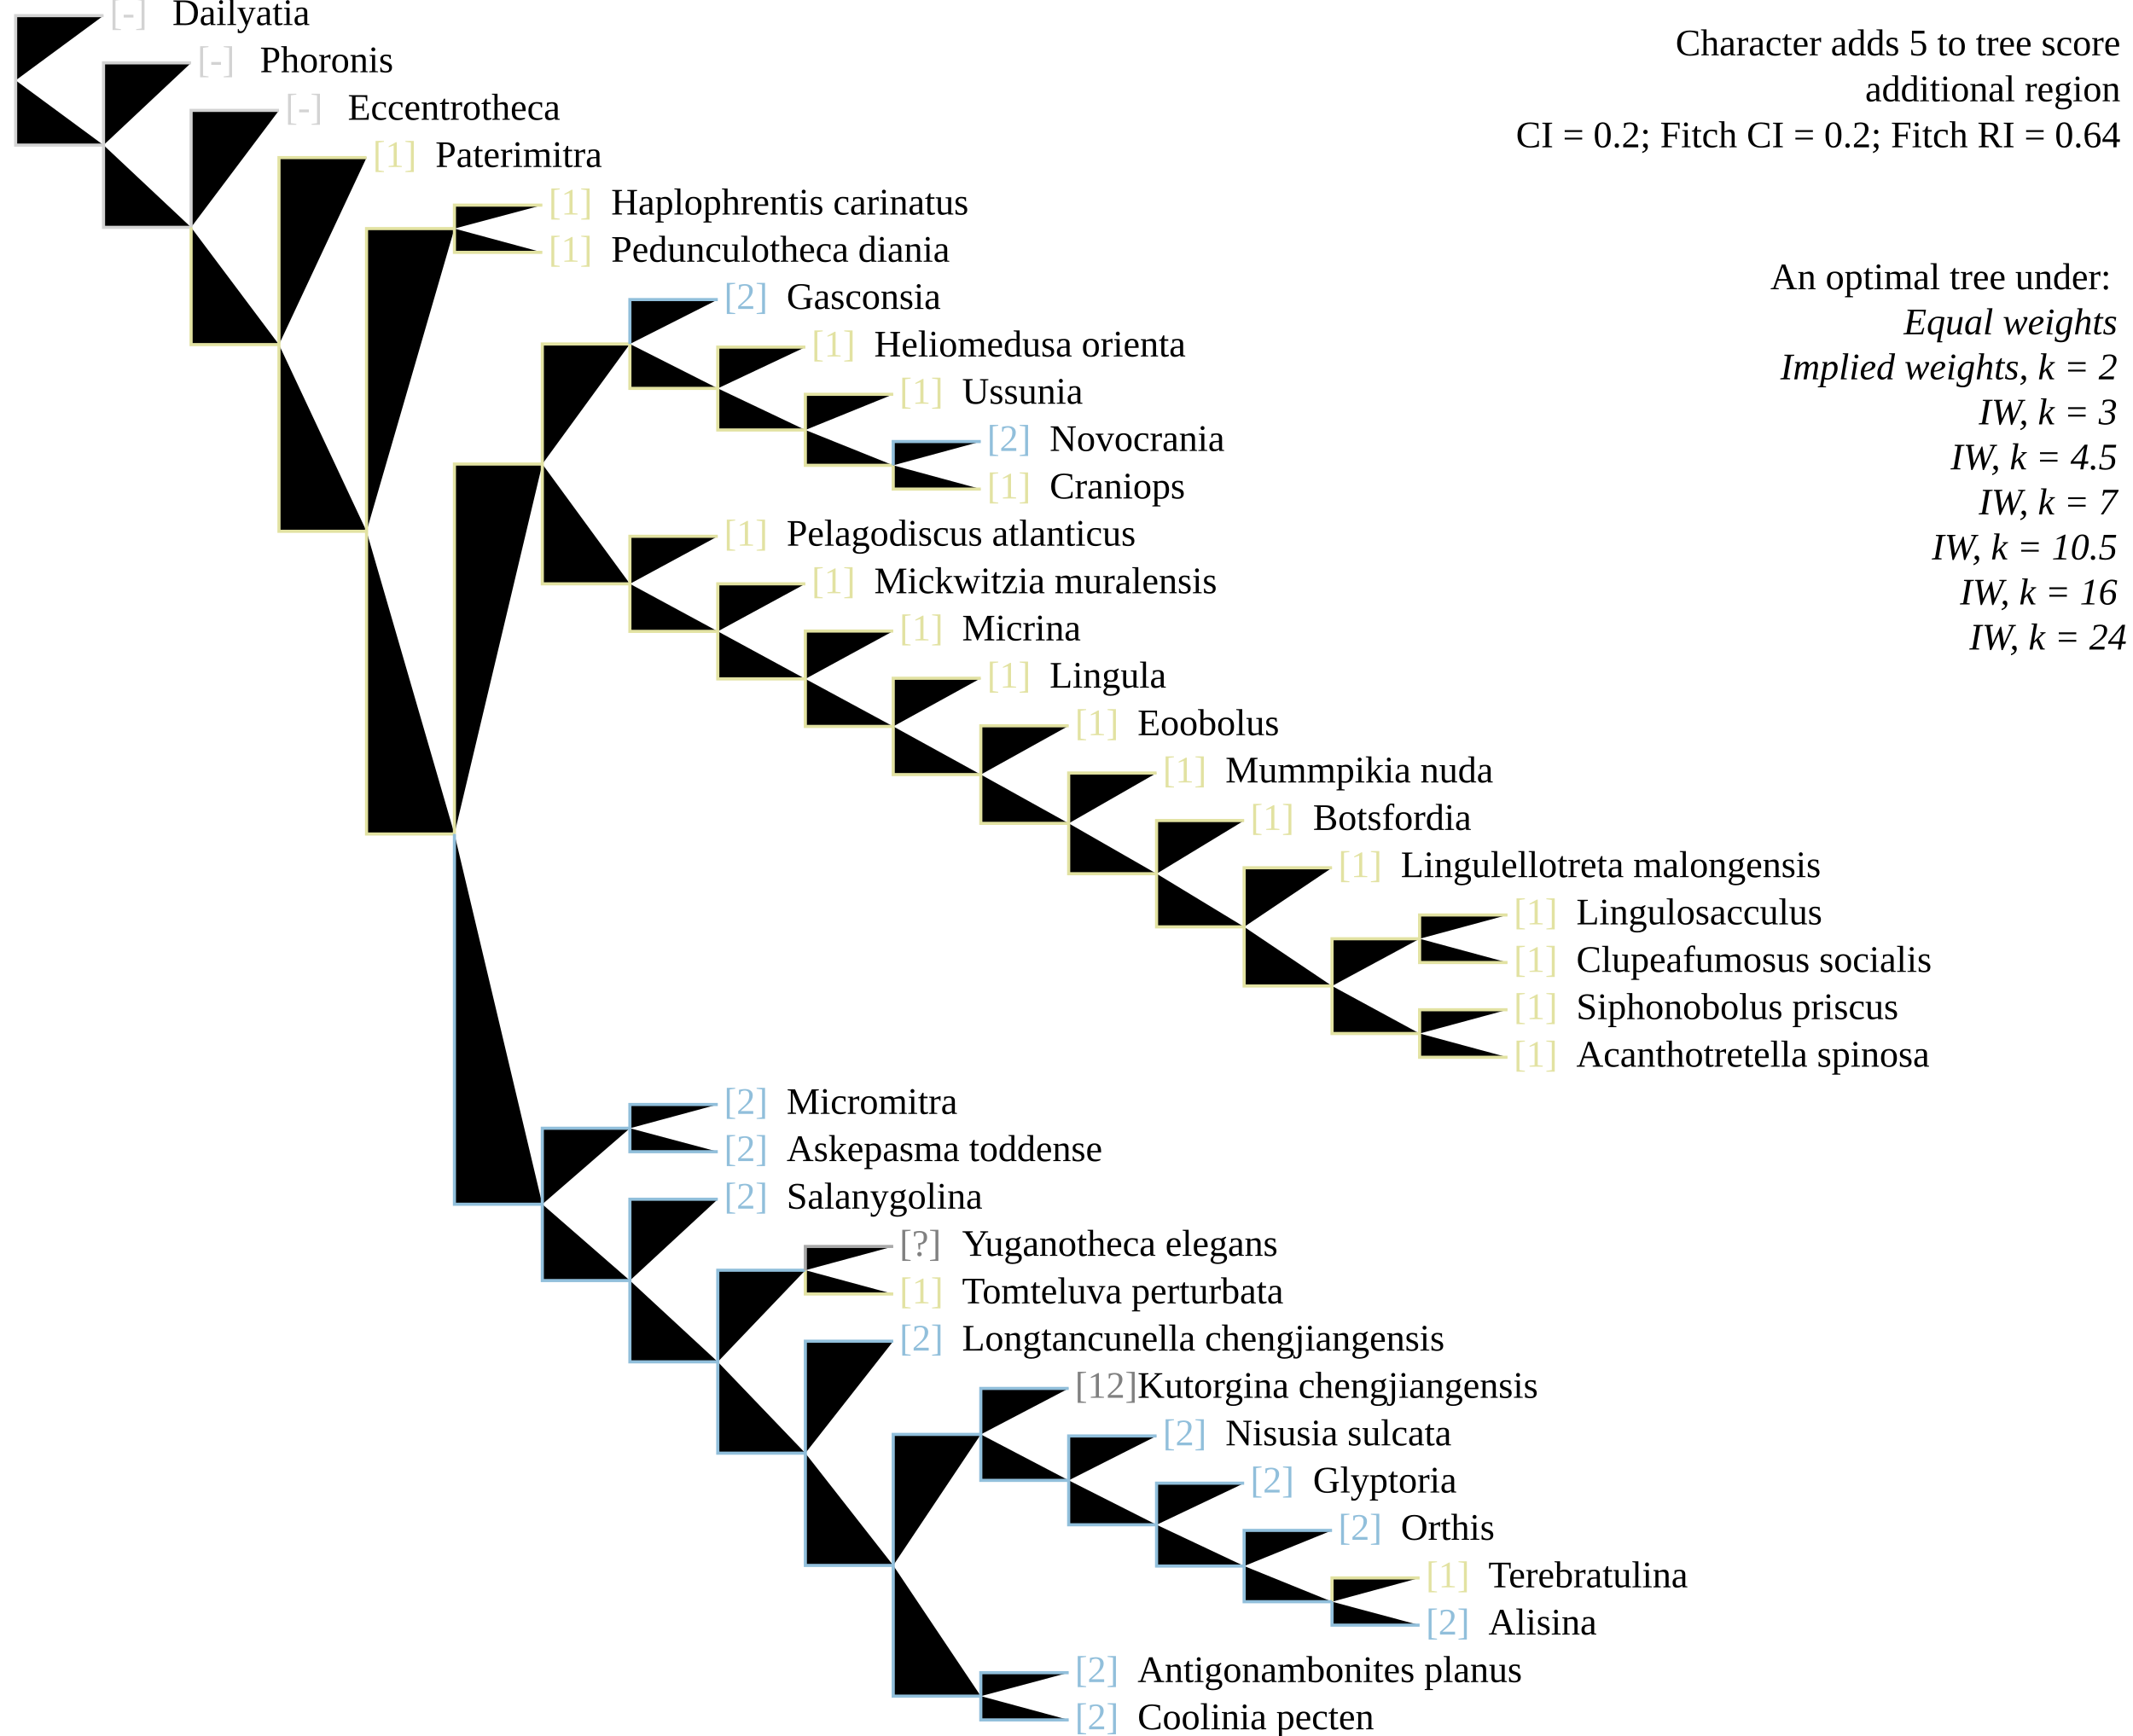
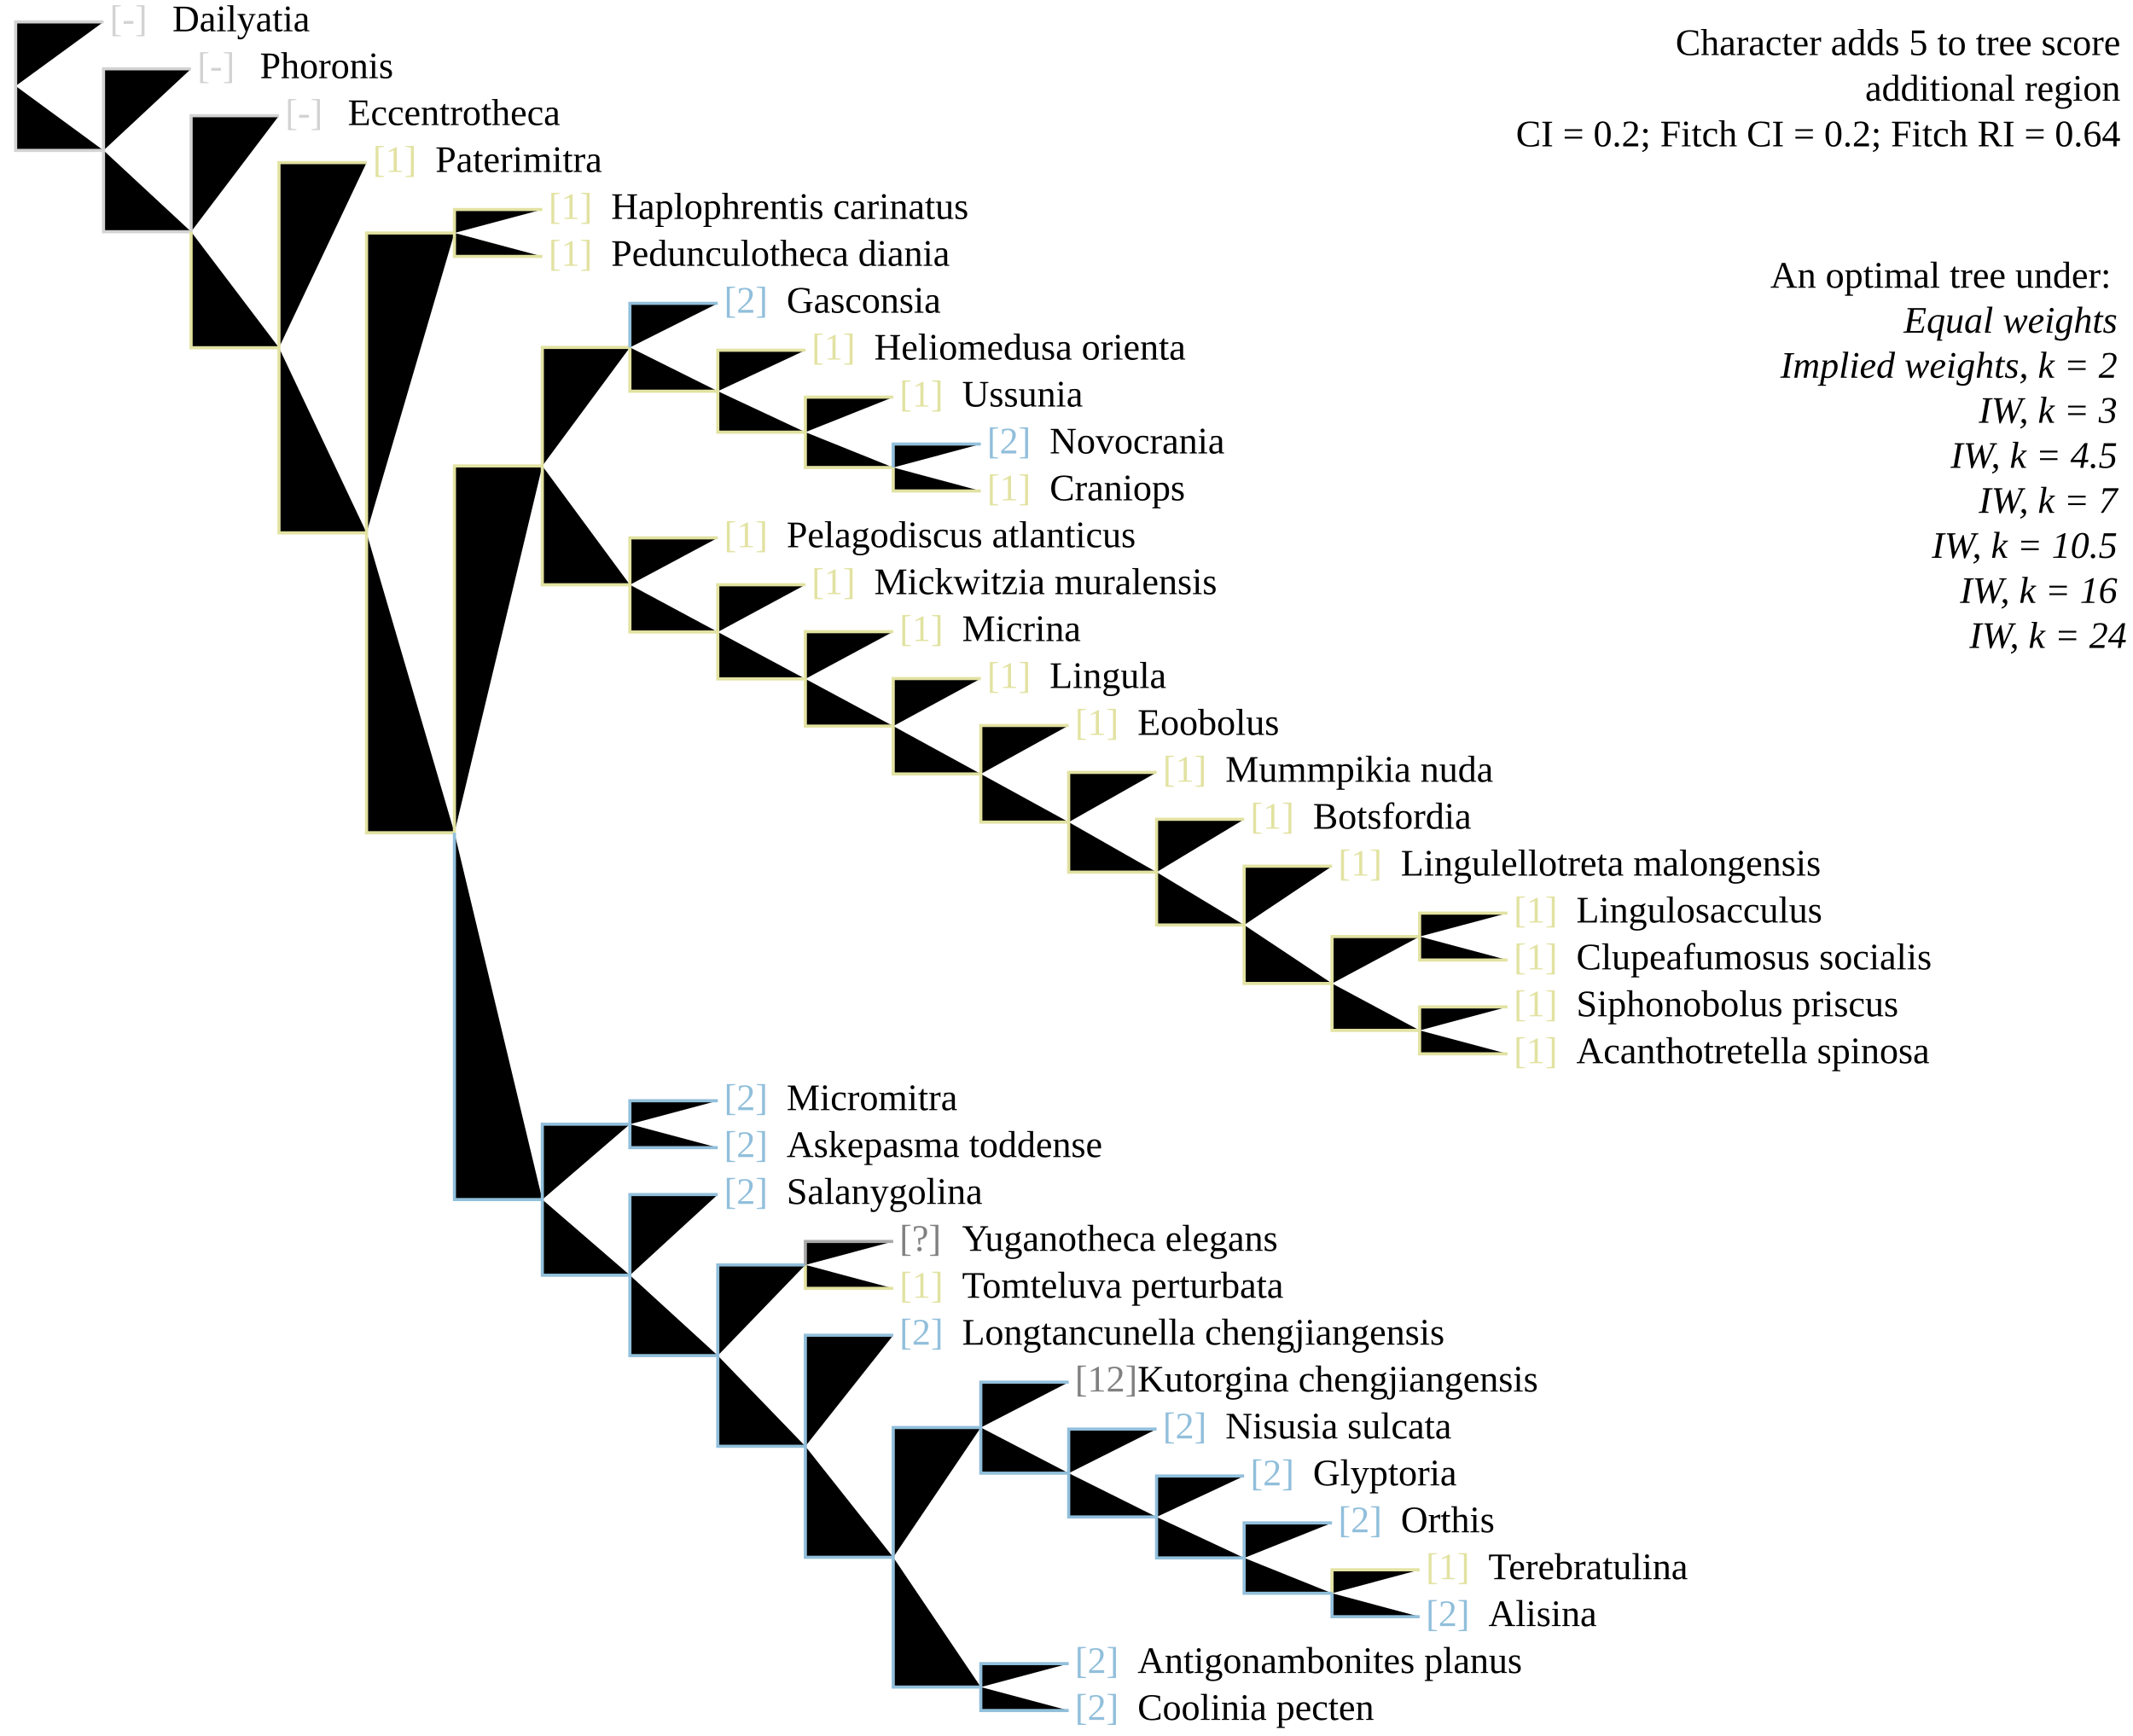
<svg xmlns="http://www.w3.org/2000/svg" version="1.1" width="682" height="555" class="tree" char="4">
-   <text x="678" y="17.7" text-anchor="end" class="stepsLabel">Character adds <tspan class="score">5</tspan> to tree score</text>
-   <text x="678" y="32.4" text-anchor="end" class="stepsLabel">
+   <text x="678" y="17.6" text-anchor="end" class="stepsLabel">Character adds <tspan class="score">5</tspan> to tree score</text>
+   <text x="678" y="32.2" text-anchor="end" class="stepsLabel">
    <tspan class="score" /> additional region</text>
-   <text x="678" y="47.1" text-anchor="end" class="stepsLabel">CI = 0.2; Fitch CI = 0.2; Fitch RI = 0.64</text>
-   <text x="678" y="76.5" text-anchor="end" class="stepsLabel">
+   <text x="678" y="46.8" text-anchor="end" class="stepsLabel">CI = 0.2; Fitch CI = 0.2; Fitch RI = 0.64</text>
+   <text x="678" y="76" text-anchor="end" class="stepsLabel">
    <tspan dy="16">An optimal tree under:</tspan>
    <tspan x="680" style="font-style:italic" class="thisAn" dy="1.2em">Equal weights</tspan>
    <tspan x="680" style="font-style:italic" class="notThisAn" dy="1.2em">Implied weights, k = 2</tspan>
    <tspan x="680" style="font-style:italic" class="notThisAn" dy="1.2em">IW, k = 3</tspan>
    <tspan x="680" style="font-style:italic" class="notThisAn" dy="1.2em">IW, k = 4.5</tspan>
    <tspan x="680" style="font-style:italic" class="notThisAn" dy="1.2em">IW, k = 7</tspan>
    <tspan x="680" style="font-style:italic" class="notThisAn" dy="1.2em">IW, k = 10.5</tspan>
    <tspan x="680" style="font-style:italic" class="notThisAn" dy="1.2em">IW, k = 16</tspan>
    <tspan x="680" style="font-style:italic" class="notThisAn" dy="1.2em">IW, k = 24</tspan>
  </text>
-   <text x="35.1" y="8" fill="lightgrey" class="flag">[-]</text>
-   <text x="55.1" y="8" class="taxonLabel">Dailyatia</text>
-   <text x="91.2" y="38.3" fill="lightgrey" class="flag">[-]</text>
-   <text x="111.2" y="38.3" class="taxonLabel">Eccentrotheca</text>
-   <text x="63.1" y="23.1" fill="lightgrey" class="flag">[-]</text>
-   <text x="83.1" y="23.1" class="taxonLabel">Phoronis</text>
-   <text x="119.2" y="53.4" fill="#e2e2a2" class="flag">[1]</text>
-   <text x="139.2" y="53.4" class="taxonLabel">Paterimitra</text>
-   <text x="175.4" y="83.7" fill="#e2e2a2" class="flag">[1]</text>
-   <text x="195.4" y="83.7" class="taxonLabel">Pedunculotheca diania</text>
-   <text x="175.4" y="68.6" fill="#e2e2a2" class="flag">[1]</text>
-   <text x="195.4" y="68.6" class="taxonLabel">Haplophrentis carinatus</text>
-   <text x="231.5" y="98.8" fill="#91bfdb" class="flag">[2]</text>
-   <text x="251.5" y="98.8" class="taxonLabel">Gasconsia</text>
-   <text x="259.5" y="114" fill="#e2e2a2" class="flag">[1]</text>
-   <text x="279.5" y="114" class="taxonLabel">Heliomedusa orienta</text>
-   <text x="287.6" y="129.1" fill="#e2e2a2" class="flag">[1]</text>
-   <text x="307.6" y="129.1" class="taxonLabel">Ussunia</text>
-   <text x="315.6" y="159.4" fill="#e2e2a2" class="flag">[1]</text>
-   <text x="335.6" y="159.4" class="taxonLabel">Craniops</text>
-   <text x="315.6" y="144.2" fill="#91bfdb" class="flag">[2]</text>
-   <text x="335.6" y="144.2" class="taxonLabel">Novocrania</text>
-   <text x="231.5" y="174.5" fill="#e2e2a2" class="flag">[1]</text>
-   <text x="251.5" y="174.5" class="taxonLabel">Pelagodiscus atlanticus</text>
-   <text x="259.5" y="189.7" fill="#e2e2a2" class="flag">[1]</text>
-   <text x="279.5" y="189.7" class="taxonLabel">Mickwitzia muralensis</text>
-   <text x="287.6" y="204.8" fill="#e2e2a2" class="flag">[1]</text>
-   <text x="307.6" y="204.8" class="taxonLabel">Micrina</text>
-   <text x="315.6" y="219.9" fill="#e2e2a2" class="flag">[1]</text>
-   <text x="335.6" y="219.9" class="taxonLabel">Lingula</text>
-   <text x="343.7" y="235.1" fill="#e2e2a2" class="flag">[1]</text>
-   <text x="363.7" y="235.1" class="taxonLabel">Eoobolus</text>
-   <text x="371.8" y="250.2" fill="#e2e2a2" class="flag">[1]</text>
-   <text x="391.8" y="250.2" class="taxonLabel">Mummpikia nuda</text>
-   <text x="399.8" y="265.4" fill="#e2e2a2" class="flag">[1]</text>
-   <text x="419.8" y="265.4" class="taxonLabel">Botsfordia</text>
-   <text x="484" y="295.6" fill="#e2e2a2" class="flag">[1]</text>
-   <text x="504" y="295.6" class="taxonLabel">Lingulosacculus</text>
-   <text x="427.9" y="280.5" fill="#e2e2a2" class="flag">[1]</text>
-   <text x="447.9" y="280.5" class="taxonLabel">Lingulellotreta malongensis</text>
-   <text x="484" y="310.8" fill="#e2e2a2" class="flag">[1]</text>
-   <text x="504" y="310.8" class="taxonLabel">Clupeafumosus socialis</text>
-   <text x="484" y="341.1" fill="#e2e2a2" class="flag">[1]</text>
-   <text x="504" y="341.1" class="taxonLabel">Acanthotretella spinosa</text>
-   <text x="484" y="325.9" fill="#e2e2a2" class="flag">[1]</text>
-   <text x="504" y="325.9" class="taxonLabel">Siphonobolus priscus</text>
-   <text x="231.5" y="371.3" fill="#91bfdb" class="flag">[2]</text>
-   <text x="251.5" y="371.3" class="taxonLabel">Askepasma toddense</text>
-   <text x="231.5" y="356.2" fill="#91bfdb" class="flag">[2]</text>
-   <text x="251.5" y="356.2" class="taxonLabel">Micromitra</text>
-   <text x="231.5" y="386.5" fill="#91bfdb" class="flag">[2]</text>
-   <text x="251.5" y="386.5" class="taxonLabel">Salanygolina</text>
-   <text x="287.6" y="416.8" fill="#e2e2a2" class="flag">[1]</text>
-   <text x="307.6" y="416.8" class="taxonLabel">Tomteluva perturbata</text>
-   <text x="287.6" y="401.6" fill="grey" class="flag">[?]</text>
-   <text x="307.6" y="401.6" class="taxonLabel">Yuganotheca elegans</text>
-   <text x="343.7" y="447" fill="grey" class="flag">[12]</text>
-   <text x="363.7" y="447" class="taxonLabel">Kutorgina chengjiangensis</text>
-   <text x="371.8" y="462.2" fill="#91bfdb" class="flag">[2]</text>
-   <text x="391.8" y="462.2" class="taxonLabel">Nisusia sulcata</text>
-   <text x="399.8" y="477.3" fill="#91bfdb" class="flag">[2]</text>
-   <text x="419.8" y="477.3" class="taxonLabel">Glyptoria</text>
-   <text x="287.6" y="431.9" fill="#91bfdb" class="flag">[2]</text>
-   <text x="307.6" y="431.9" class="taxonLabel">Longtancunella chengjiangensis</text>
-   <text x="455.9" y="522.7" fill="#91bfdb" class="flag">[2]</text>
-   <text x="475.9" y="522.7" class="taxonLabel">Alisina</text>
-   <text x="427.9" y="492.4" fill="#91bfdb" class="flag">[2]</text>
-   <text x="447.9" y="492.4" class="taxonLabel">Orthis</text>
-   <text x="455.9" y="507.6" fill="#e2e2a2" class="flag">[1]</text>
-   <text x="475.9" y="507.6" class="taxonLabel">Terebratulina</text>
-   <text x="343.7" y="553" fill="#91bfdb" class="flag">[2]</text>
-   <text x="363.7" y="553" class="taxonLabel">Coolinia pecten</text>
-   <text x="343.7" y="537.9" fill="#91bfdb" class="flag">[2]</text>
-   <text x="363.7" y="537.9" class="taxonLabel">Antigonambonites planus</text>
-   <path d="M5,25.7V5H33.1M5,25.7V46.4H33.1M33.1,46.4V20.1H61.1M33.1,46.4V72.7H61.1M61.1,72.7V35.3H89.2" stroke="lightgrey" class="inapplicable" />
-   <path d="M61.1,72.7V110.2H89.2M89.2,110.2V50.4H117.2M89.2,110.2V169.9H117.2M117.2,169.9V73.1H145.3M145.3,73.1V65.6H173.4M145.3,73.1V80.7H173.4M117.2,169.9V266.7H145.3M145.3,266.7V148.4H173.4M173.4,148.4V110H201.4M201.4,110V124.2H229.5M229.5,124.2V111H257.5M229.5,124.2V137.5H257.5M257.5,137.5V126.1H285.6M257.5,137.5V148.8H285.6M285.6,148.8V156.4H313.6M173.4,148.4V186.7H201.4M201.4,186.7V171.5H229.5M201.4,186.7V201.9H229.5M229.5,201.9V186.7H257.5M229.5,201.9V217.1H257.5M257.5,217.1V201.8H285.6M257.5,217.1V232.3H285.6M285.6,232.3V216.9H313.6M285.6,232.3V247.7H313.6M313.6,247.7V232.1H341.7M313.6,247.7V263.3H341.7M341.7,263.3V247.2H369.8M341.7,263.3V279.4H369.8M369.8,279.4V262.4H397.8M369.8,279.4V296.4H397.8M397.8,296.4V277.5H425.9M397.8,296.4V315.3H425.9M425.9,315.3V300.2H453.9M453.9,300.2V292.6H482M453.9,300.2V307.8H482M425.9,315.3V330.5H453.9M453.9,330.5V322.9H482M453.9,330.5V338.1H482M257.5,406.2V413.8H285.6M425.9,512.2V504.6H453.9" stroke="#e2e2a2" />
-   <path d="M201.4,110V95.8H229.5M285.6,148.8V141.2H313.6M145.3,266.7V385.1H173.4M173.4,385.1V360.8H201.4M201.4,360.8V353.2H229.5M201.4,360.8V368.3H229.5M173.4,385.1V409.5H201.4M201.4,409.5V383.5H229.5M201.4,409.5V435.5H229.5M229.5,435.5V406.2H257.5M229.5,435.5V464.7H257.5M257.5,464.7V428.9H285.6M257.5,464.7V500.6H285.6M285.6,500.6V458.7H313.6M313.6,458.7V444H341.7M313.6,458.7V473.4H341.7M341.7,473.4V459.2H369.8M341.7,473.4V487.6H369.8M369.8,487.6V474.3H397.8M369.8,487.6V500.8H397.8M397.8,500.8V489.4H425.9M397.8,500.8V512.2H425.9M425.9,512.2V519.7H453.9M285.6,500.6V542.4H313.6M313.6,542.4V534.9H341.7M313.6,542.4V550H341.7" stroke="#91bfdb" />
-   <path d="M257.5,406.2V398.6H285.6" stroke="darkgrey" />
+   <text x="35.1" y="10" fill="lightgrey" class="flag">[-]</text>
+   <text x="55.1" y="10" class="taxonLabel">Dailyatia</text>
+   <text x="91.2" y="40" fill="lightgrey" class="flag">[-]</text>
+   <text x="111.2" y="40" class="taxonLabel">Eccentrotheca</text>
+   <text x="63.1" y="25" fill="lightgrey" class="flag">[-]</text>
+   <text x="83.1" y="25" class="taxonLabel">Phoronis</text>
+   <text x="119.2" y="55" fill="#e2e2a2" class="flag">[1]</text>
+   <text x="139.2" y="55" class="taxonLabel">Paterimitra</text>
+   <text x="175.4" y="85" fill="#e2e2a2" class="flag">[1]</text>
+   <text x="195.4" y="85" class="taxonLabel">Pedunculotheca diania</text>
+   <text x="175.4" y="70" fill="#e2e2a2" class="flag">[1]</text>
+   <text x="195.4" y="70" class="taxonLabel">Haplophrentis carinatus</text>
+   <text x="231.5" y="100" fill="#91bfdb" class="flag">[2]</text>
+   <text x="251.5" y="100" class="taxonLabel">Gasconsia</text>
+   <text x="259.5" y="115" fill="#e2e2a2" class="flag">[1]</text>
+   <text x="279.5" y="115" class="taxonLabel">Heliomedusa orienta</text>
+   <text x="287.6" y="130" fill="#e2e2a2" class="flag">[1]</text>
+   <text x="307.6" y="130" class="taxonLabel">Ussunia</text>
+   <text x="315.6" y="160" fill="#e2e2a2" class="flag">[1]</text>
+   <text x="335.6" y="160" class="taxonLabel">Craniops</text>
+   <text x="315.6" y="145" fill="#91bfdb" class="flag">[2]</text>
+   <text x="335.6" y="145" class="taxonLabel">Novocrania</text>
+   <text x="231.5" y="175" fill="#e2e2a2" class="flag">[1]</text>
+   <text x="251.5" y="175" class="taxonLabel">Pelagodiscus atlanticus</text>
+   <text x="259.5" y="190" fill="#e2e2a2" class="flag">[1]</text>
+   <text x="279.5" y="190" class="taxonLabel">Mickwitzia muralensis</text>
+   <text x="287.6" y="205" fill="#e2e2a2" class="flag">[1]</text>
+   <text x="307.6" y="205" class="taxonLabel">Micrina</text>
+   <text x="315.6" y="220" fill="#e2e2a2" class="flag">[1]</text>
+   <text x="335.6" y="220" class="taxonLabel">Lingula</text>
+   <text x="343.7" y="235" fill="#e2e2a2" class="flag">[1]</text>
+   <text x="363.7" y="235" class="taxonLabel">Eoobolus</text>
+   <text x="371.8" y="250" fill="#e2e2a2" class="flag">[1]</text>
+   <text x="391.8" y="250" class="taxonLabel">Mummpikia nuda</text>
+   <text x="399.8" y="265" fill="#e2e2a2" class="flag">[1]</text>
+   <text x="419.8" y="265" class="taxonLabel">Botsfordia</text>
+   <text x="484" y="295" fill="#e2e2a2" class="flag">[1]</text>
+   <text x="504" y="295" class="taxonLabel">Lingulosacculus</text>
+   <text x="427.9" y="280" fill="#e2e2a2" class="flag">[1]</text>
+   <text x="447.9" y="280" class="taxonLabel">Lingulellotreta malongensis</text>
+   <text x="484" y="310" fill="#e2e2a2" class="flag">[1]</text>
+   <text x="504" y="310" class="taxonLabel">Clupeafumosus socialis</text>
+   <text x="484" y="340" fill="#e2e2a2" class="flag">[1]</text>
+   <text x="504" y="340" class="taxonLabel">Acanthotretella spinosa</text>
+   <text x="484" y="325" fill="#e2e2a2" class="flag">[1]</text>
+   <text x="504" y="325" class="taxonLabel">Siphonobolus priscus</text>
+   <text x="231.5" y="370" fill="#91bfdb" class="flag">[2]</text>
+   <text x="251.5" y="370" class="taxonLabel">Askepasma toddense</text>
+   <text x="231.5" y="355" fill="#91bfdb" class="flag">[2]</text>
+   <text x="251.5" y="355" class="taxonLabel">Micromitra</text>
+   <text x="231.5" y="385" fill="#91bfdb" class="flag">[2]</text>
+   <text x="251.5" y="385" class="taxonLabel">Salanygolina</text>
+   <text x="287.6" y="415" fill="#e2e2a2" class="flag">[1]</text>
+   <text x="307.6" y="415" class="taxonLabel">Tomteluva perturbata</text>
+   <text x="287.6" y="400" fill="grey" class="flag">[?]</text>
+   <text x="307.6" y="400" class="taxonLabel">Yuganotheca elegans</text>
+   <text x="343.7" y="445" fill="grey" class="flag">[12]</text>
+   <text x="363.7" y="445" class="taxonLabel">Kutorgina chengjiangensis</text>
+   <text x="371.8" y="460" fill="#91bfdb" class="flag">[2]</text>
+   <text x="391.8" y="460" class="taxonLabel">Nisusia sulcata</text>
+   <text x="399.8" y="475" fill="#91bfdb" class="flag">[2]</text>
+   <text x="419.8" y="475" class="taxonLabel">Glyptoria</text>
+   <text x="287.6" y="430" fill="#91bfdb" class="flag">[2]</text>
+   <text x="307.6" y="430" class="taxonLabel">Longtancunella chengjiangensis</text>
+   <text x="455.9" y="520" fill="#91bfdb" class="flag">[2]</text>
+   <text x="475.9" y="520" class="taxonLabel">Alisina</text>
+   <text x="427.9" y="490" fill="#91bfdb" class="flag">[2]</text>
+   <text x="447.9" y="490" class="taxonLabel">Orthis</text>
+   <text x="455.9" y="505" fill="#e2e2a2" class="flag">[1]</text>
+   <text x="475.9" y="505" class="taxonLabel">Terebratulina</text>
+   <text x="343.7" y="550" fill="#91bfdb" class="flag">[2]</text>
+   <text x="363.7" y="550" class="taxonLabel">Coolinia pecten</text>
+   <text x="343.7" y="535" fill="#91bfdb" class="flag">[2]</text>
+   <text x="363.7" y="535" class="taxonLabel">Antigonambonites planus</text>
+   <path d="M5,27.5V7H33.1M5,27.5V48.1H33.1M33.1,48.1V22H61.1M33.1,48.1V74.1H61.1M61.1,74.1V37H89.2" stroke="lightgrey" class="inapplicable" />
+   <path d="M61.1,74.1V111.2H89.2M89.2,111.2V52H117.2M89.2,111.2V170.4H117.2M117.2,170.4V74.5H145.3M145.3,74.5V67H173.4M145.3,74.5V82H173.4M117.2,170.4V266.3H145.3M145.3,266.3V149H173.4M173.4,149V111.1H201.4M201.4,111.1V125.1H229.5M229.5,125.1V112H257.5M229.5,125.1V138.2H257.5M257.5,138.2V127H285.6M257.5,138.2V149.5H285.6M285.6,149.5V157H313.6M173.4,149V187H201.4M201.4,187V172H229.5M201.4,187V202.1H229.5M229.5,202.1V187H257.5M229.5,202.1V217.1H257.5M257.5,217.1V202H285.6M257.5,217.1V232.2H285.6M285.6,232.2V217H313.6M285.6,232.2V247.5H313.6M313.6,247.5V232H341.7M313.6,247.5V262.9H341.7M341.7,262.9V247H369.8M341.7,262.9V278.9H369.8M369.8,278.9V262H397.8M369.8,278.9V295.8H397.8M397.8,295.8V277H425.9M397.8,295.8V314.5H425.9M425.9,314.5V299.5H453.9M453.9,299.5V292H482M453.9,299.5V307H482M425.9,314.5V329.5H453.9M453.9,329.5V322H482M453.9,329.5V337H482M257.5,404.5V412H285.6M425.9,509.5V502H453.9" stroke="#e2e2a2" />
+   <path d="M201.4,111.1V97H229.5M285.6,149.5V142H313.6M145.3,266.3V383.6H173.4M173.4,383.6V359.5H201.4M201.4,359.5V352H229.5M201.4,359.5V367H229.5M173.4,383.6V407.8H201.4M201.4,407.8V382H229.5M201.4,407.8V433.5H229.5M229.5,433.5V404.5H257.5M229.5,433.5V462.5H257.5M257.5,462.5V427H285.6M257.5,462.5V498H285.6M285.6,498V456.5H313.6M313.6,456.5V442H341.7M313.6,456.5V471.1H341.7M341.7,471.1V457H369.8M341.7,471.1V485.1H369.8M369.8,485.1V472H397.8M369.8,485.1V498.2H397.8M397.8,498.2V487H425.9M397.8,498.2V509.5H425.9M425.9,509.5V517H453.9M285.6,498V539.5H313.6M313.6,539.5V532H341.7M313.6,539.5V547H341.7" stroke="#91bfdb" />
+   <path d="M257.5,404.5V397H285.6" stroke="darkgrey" />
</svg>
